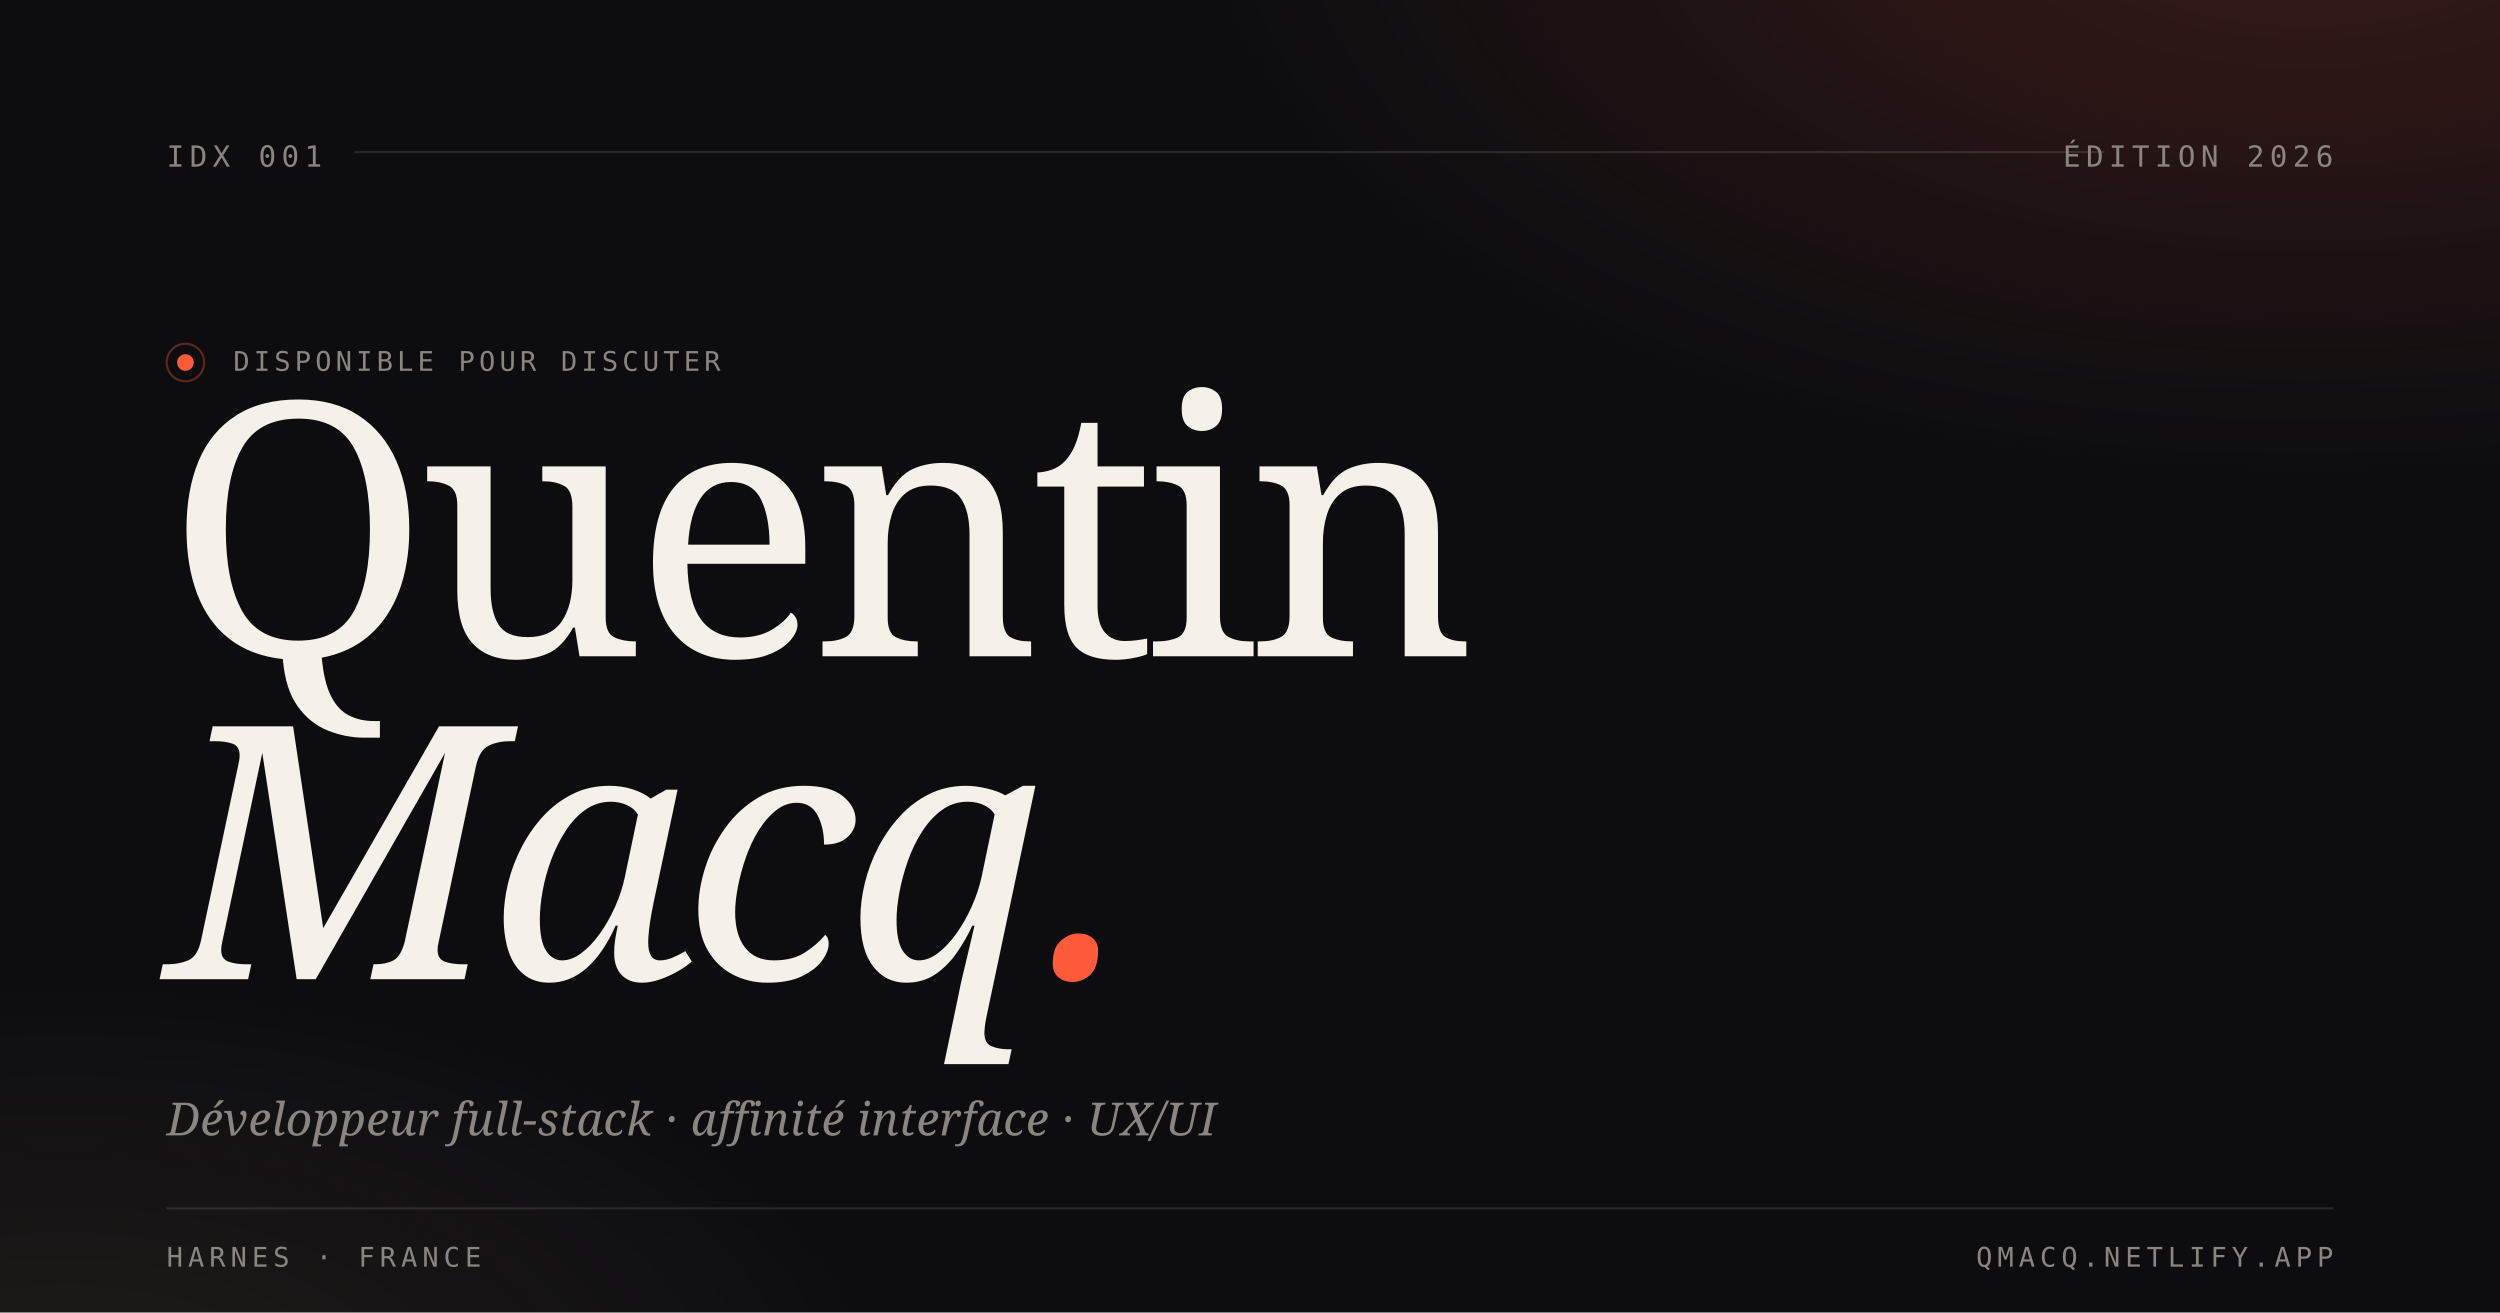
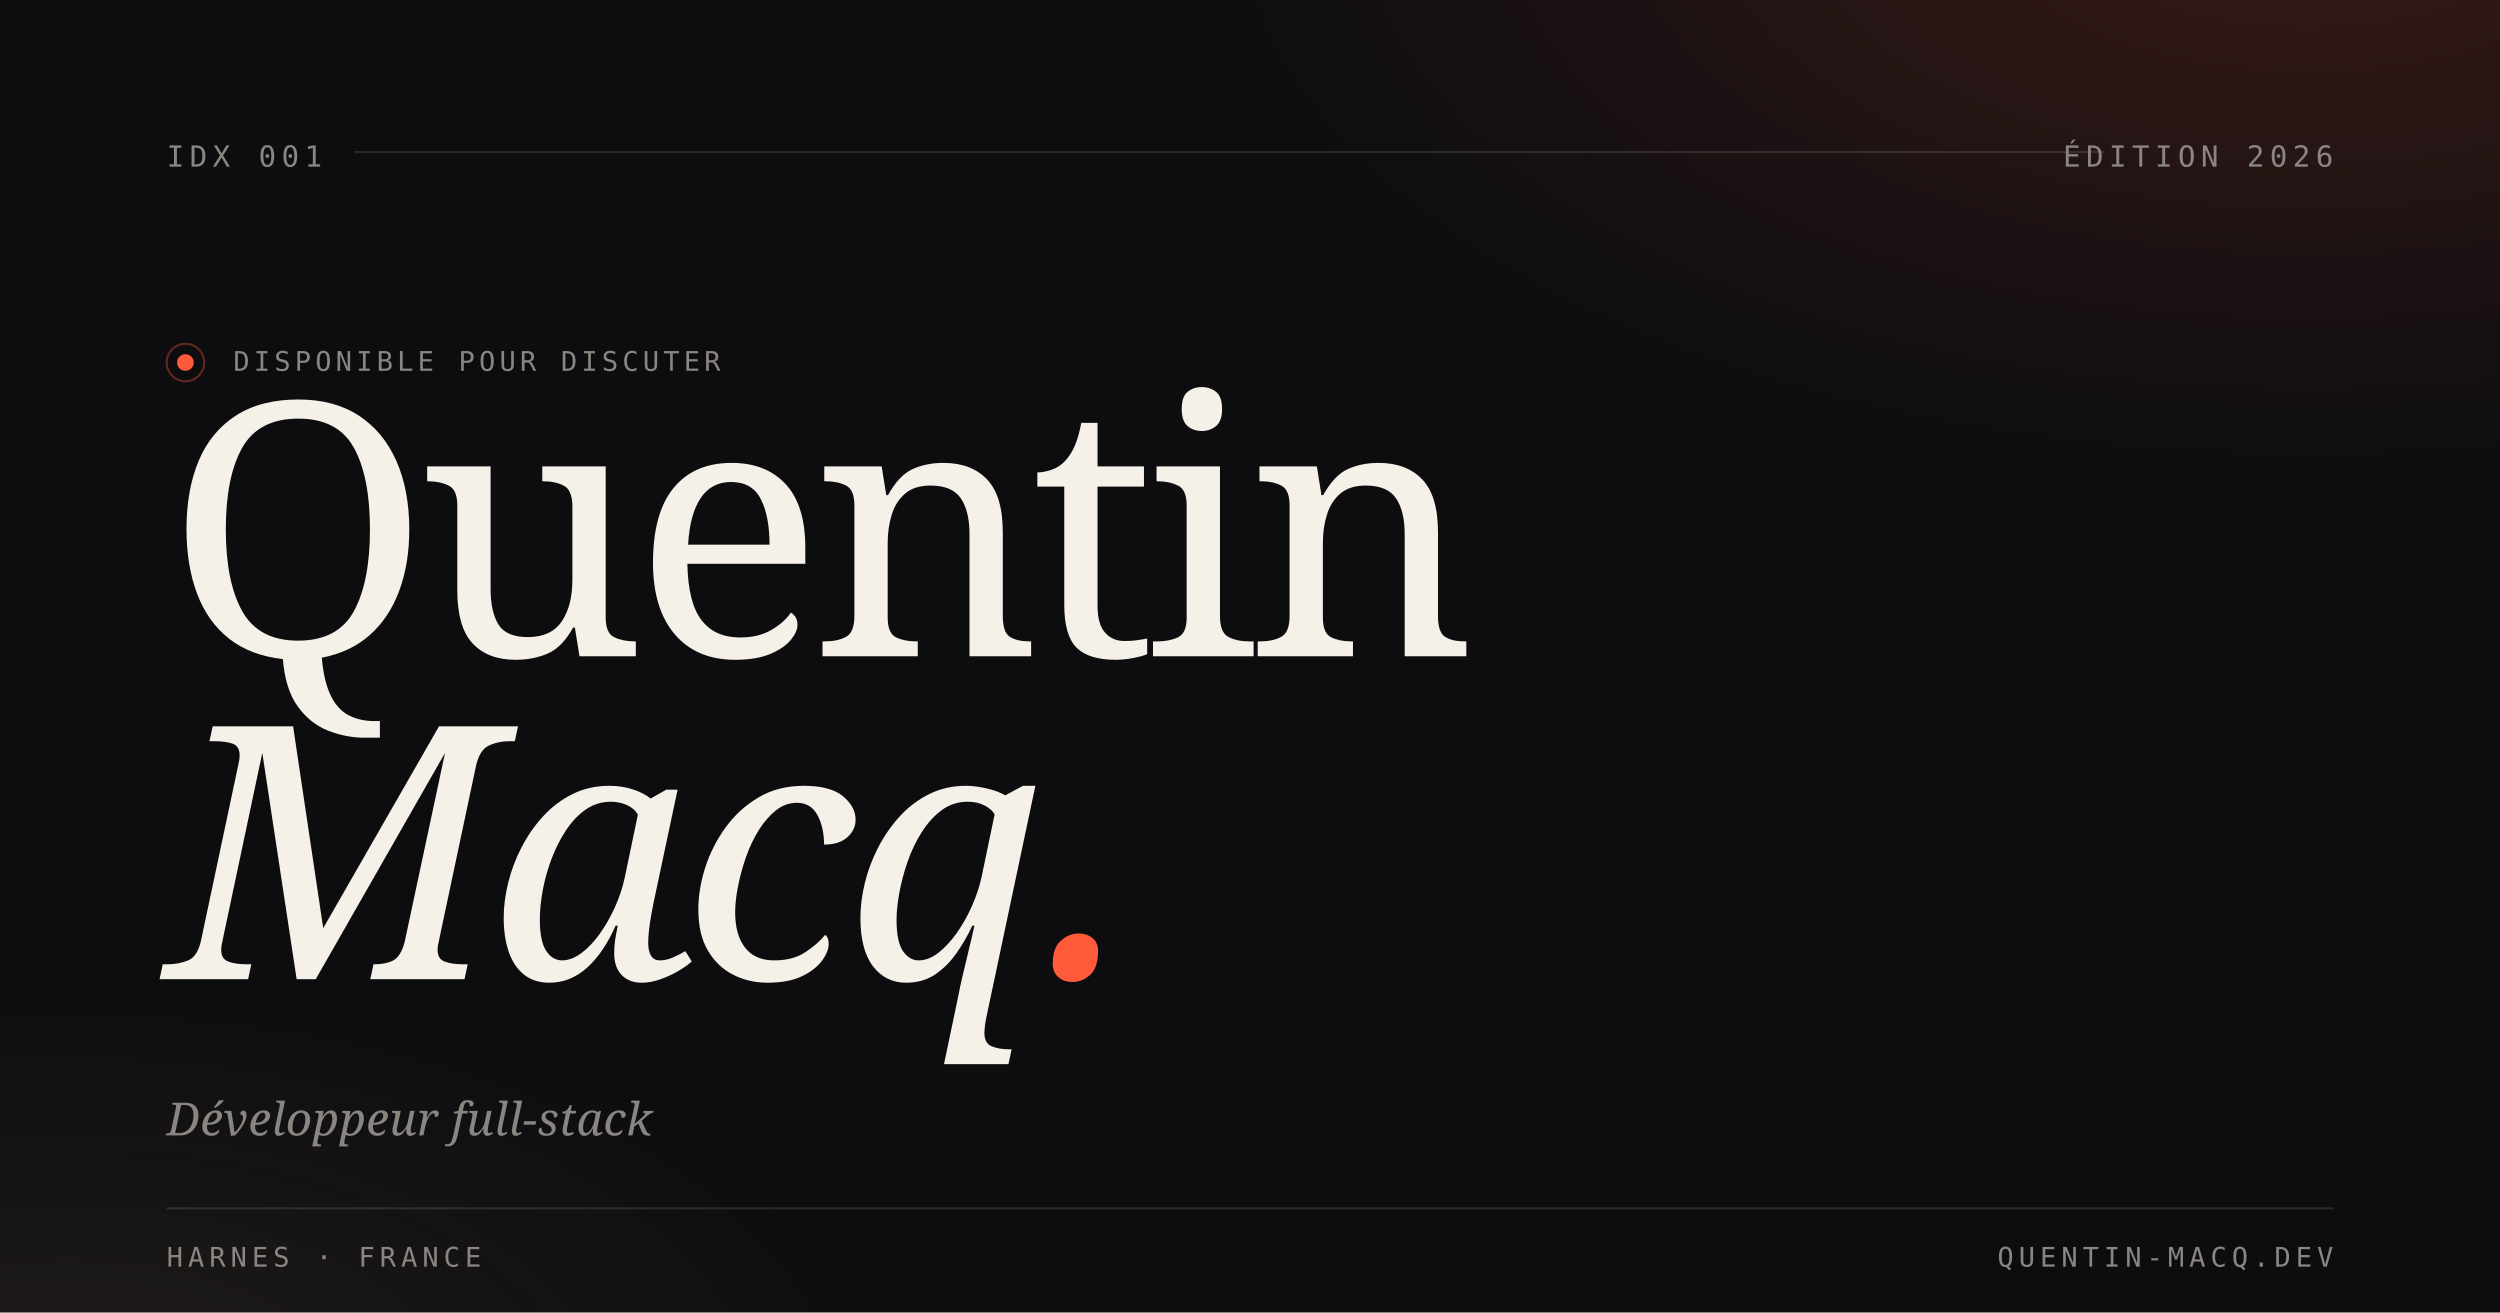
<svg xmlns="http://www.w3.org/2000/svg" viewBox="0 0 1200 630" width="1200" height="630" role="img" aria-label="Quentin Macq — Développeur full-stack">
  <defs>
    <radialGradient id="warmGlow" cx="92%" cy="-8%" r="80%">
      <stop offset="0%" stop-color="#ff5b3a" stop-opacity="0.18" />
      <stop offset="55%" stop-color="#ff5b3a" stop-opacity="0" />
    </radialGradient>
    <radialGradient id="goldGlow" cx="3%" cy="108%" r="60%">
      <stop offset="0%" stop-color="#d4a574" stop-opacity="0.10" />
      <stop offset="55%" stop-color="#d4a574" stop-opacity="0" />
    </radialGradient>
  </defs>
  <rect width="1200" height="630" fill="#0d0d10" />
  <rect width="1200" height="630" fill="url(#warmGlow)" />
  <rect width="1200" height="630" fill="url(#goldGlow)" />
  <g font-family="'JetBrains Mono', 'SF Mono', Menlo, monospace" font-size="14" letter-spacing="2.6" fill="#8a8580">
-     <text x="80" y="80" text-transform="uppercase">IDX 001</text>
+     <text x="80" y="80">IDX 001</text>
    <line x1="170" y1="73" x2="1010" y2="73" stroke="#f5f1e8" stroke-opacity="0.12" />
-     <text x="1030" y="80" text-anchor="end" text-transform="uppercase" transform="translate(90,0)">ÉDITION 2026</text>
+     <text x="1030" y="80" text-anchor="end" transform="translate(90,0)">ÉDITION 2026</text>
  </g>
  <g transform="translate(80, 165)">
    <circle cx="9" cy="9" r="4" fill="#ff5b3a" />
    <circle cx="9" cy="9" r="9" fill="none" stroke="#ff5b3a" stroke-opacity="0.35" />
-     <text x="32" y="13" font-family="'JetBrains Mono', monospace" font-size="13" letter-spacing="2" fill="#8a8580" text-transform="uppercase">DISPONIBLE POUR DISCUTER</text>
+     <text x="32" y="13" font-family="'JetBrains Mono', monospace" font-size="13" letter-spacing="2" fill="#8a8580">DISPONIBLE POUR DISCUTER</text>
  </g>
  <g font-family="'Fraunces', 'Iowan Old Style', 'Apple Garamond', Baskerville, serif" fill="#f5f1e8">
-     <text x="80" y="315" font-size="170" font-weight="350" letter-spacing="-5">Quentin</text>
-     <text x="80" y="470" font-size="170" font-weight="350" font-style="italic" letter-spacing="-5">Macq<tspan fill="#ff5b3a">.</tspan>
+     <text x="80" y="315" font-size="170" font-weight="300" letter-spacing="-5">Quentin</text>
+     <text x="80" y="470" font-size="170" font-weight="300" font-style="italic" letter-spacing="-5">Macq<tspan fill="#ff5b3a">.</tspan>
    </text>
  </g>
-   <text x="80" y="545" font-family="'Fraunces', serif" font-style="italic" font-size="22" fill="#8a8580" letter-spacing="0.2">Développeur full-stack · affinité interface · UX/UI</text>
+   <text x="80" y="545" font-family="'Fraunces', serif" font-style="italic" font-size="22" fill="#8a8580" letter-spacing="0.2">Développeur full-stack</text>
  <g font-family="'JetBrains Mono', monospace" font-size="13" letter-spacing="2.4" fill="#8a8580">
    <line x1="80" y1="580" x2="1120" y2="580" stroke="#f5f1e8" stroke-opacity="0.12" />
-     <text x="80" y="608" text-transform="uppercase">HARNES · FRANCE</text>
-     <text x="1120" y="608" text-anchor="end" text-transform="uppercase">QMACQ.NETLIFY.APP</text>
+     <text x="80" y="608">HARNES · FRANCE</text>
+     <text x="1120" y="608" text-anchor="end">QUENTIN-MACQ.DEV</text>
  </g>
</svg>
